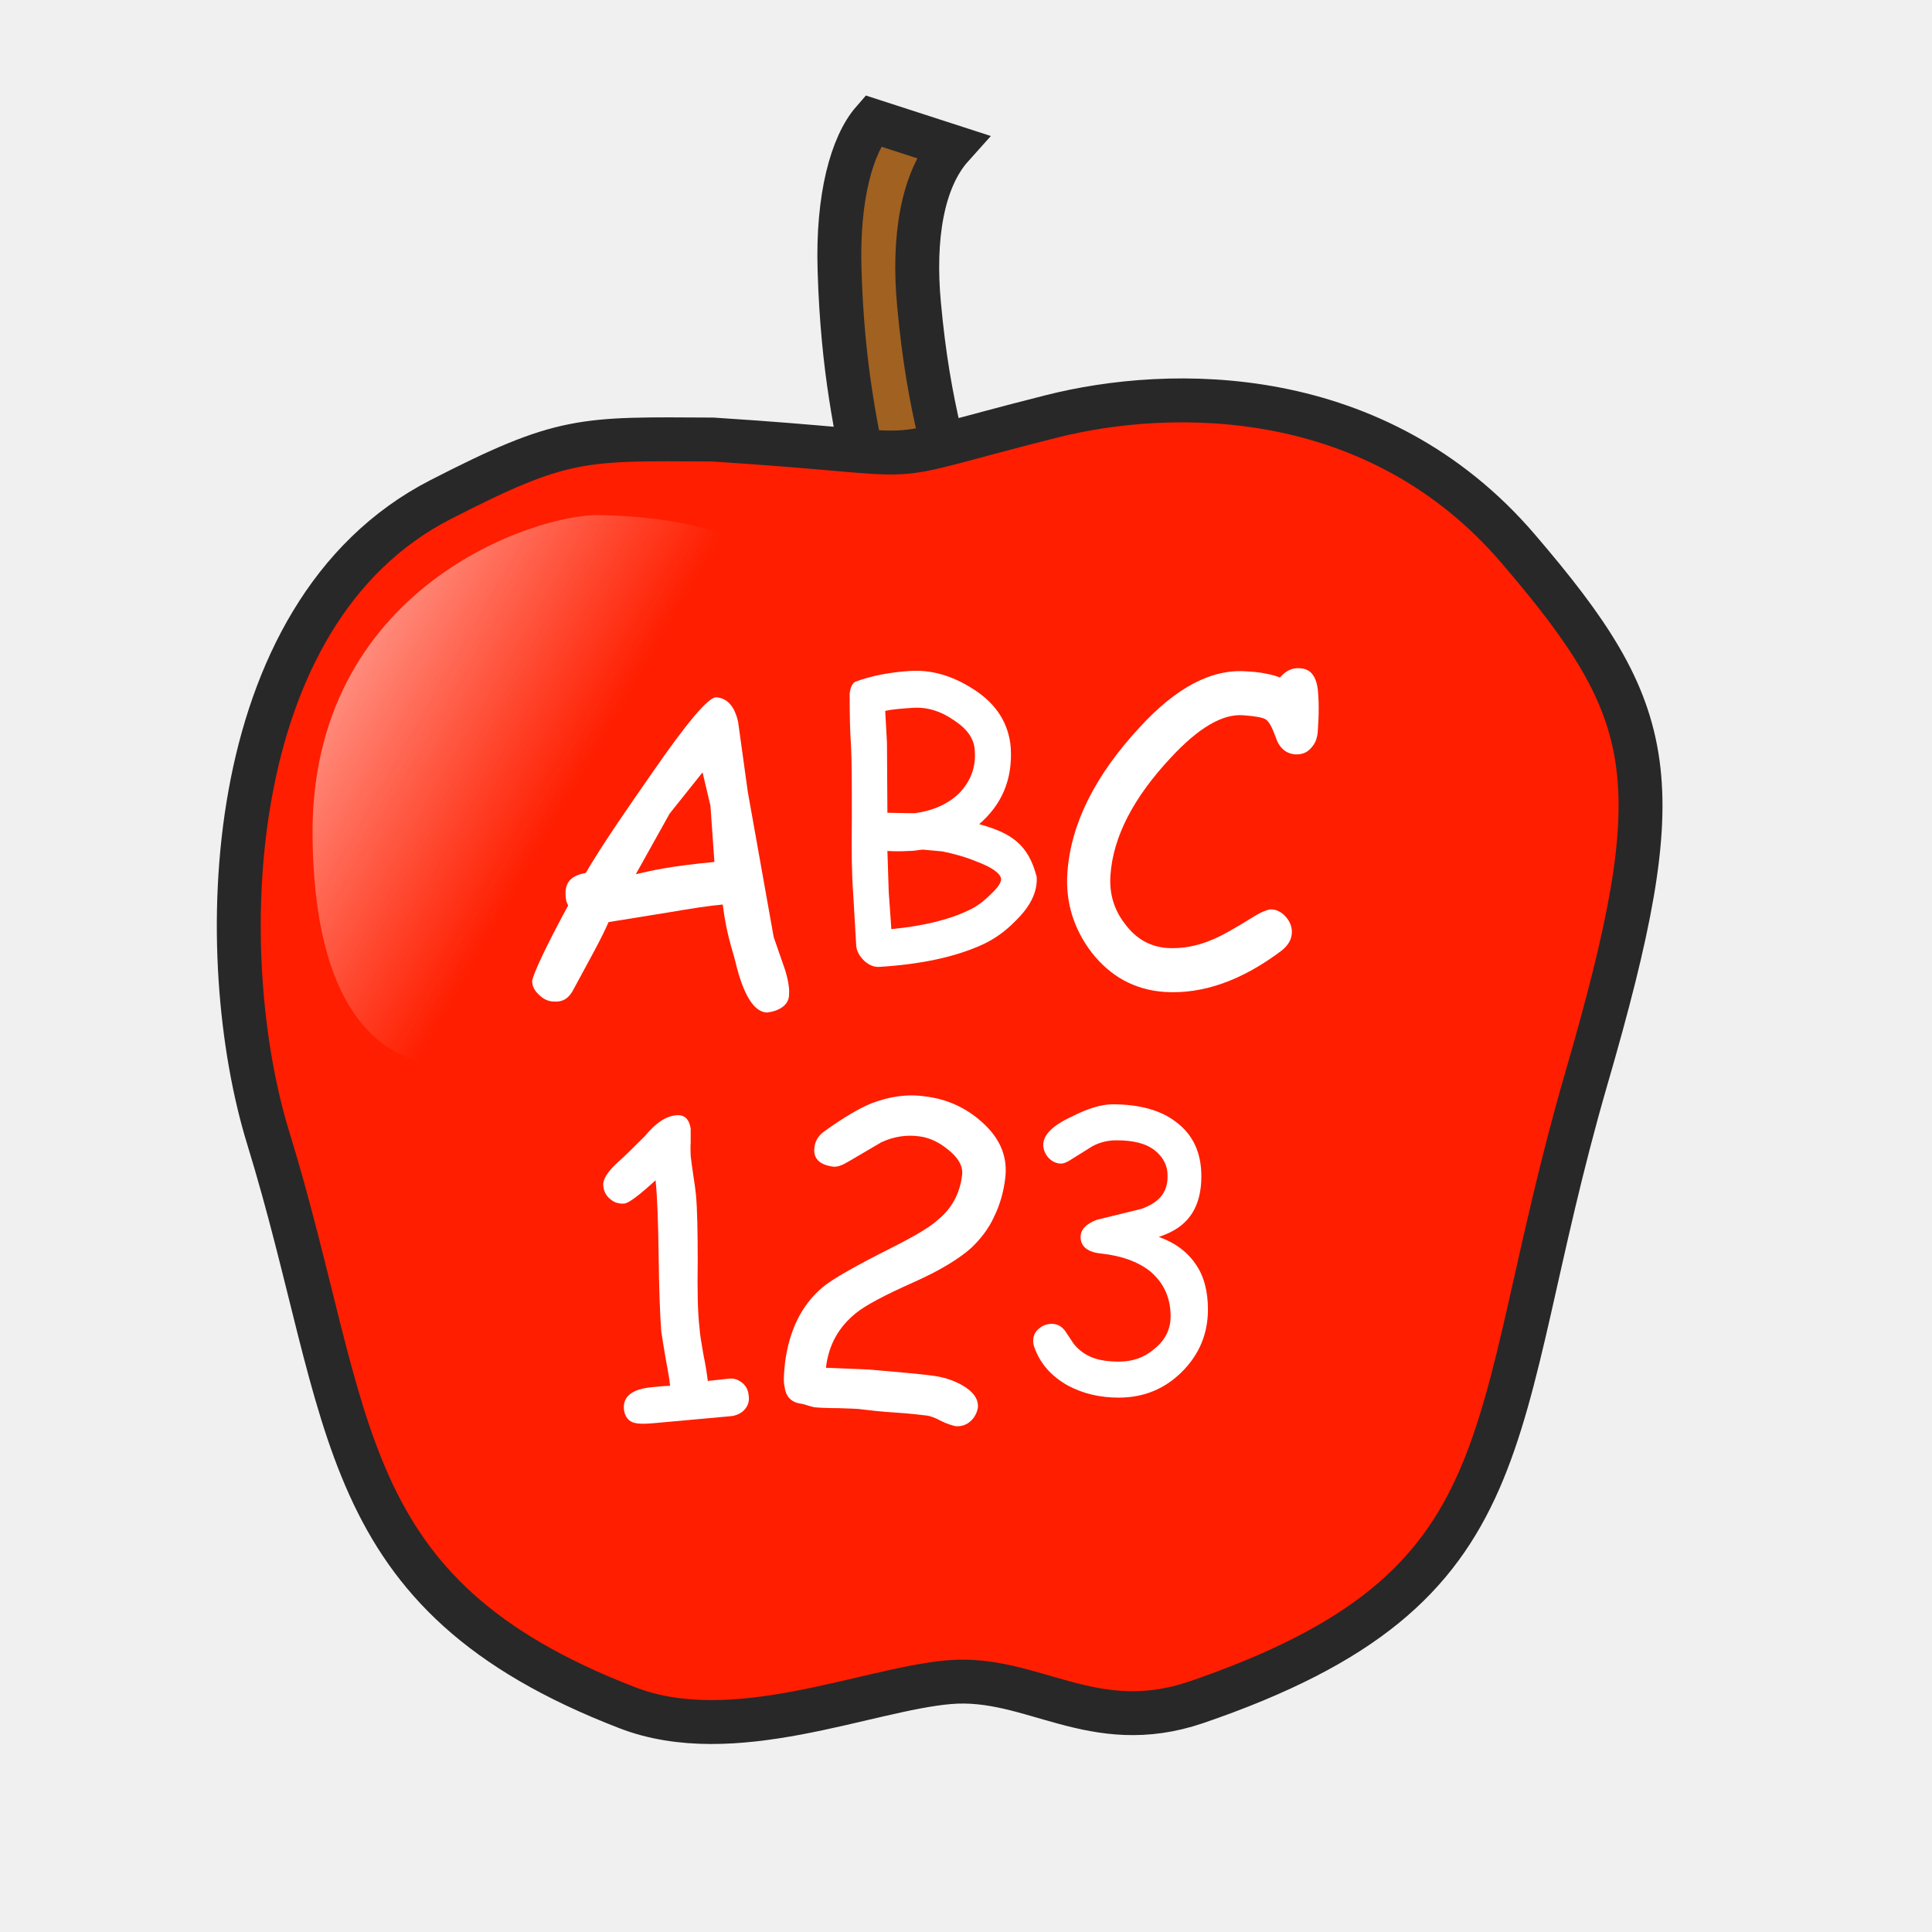
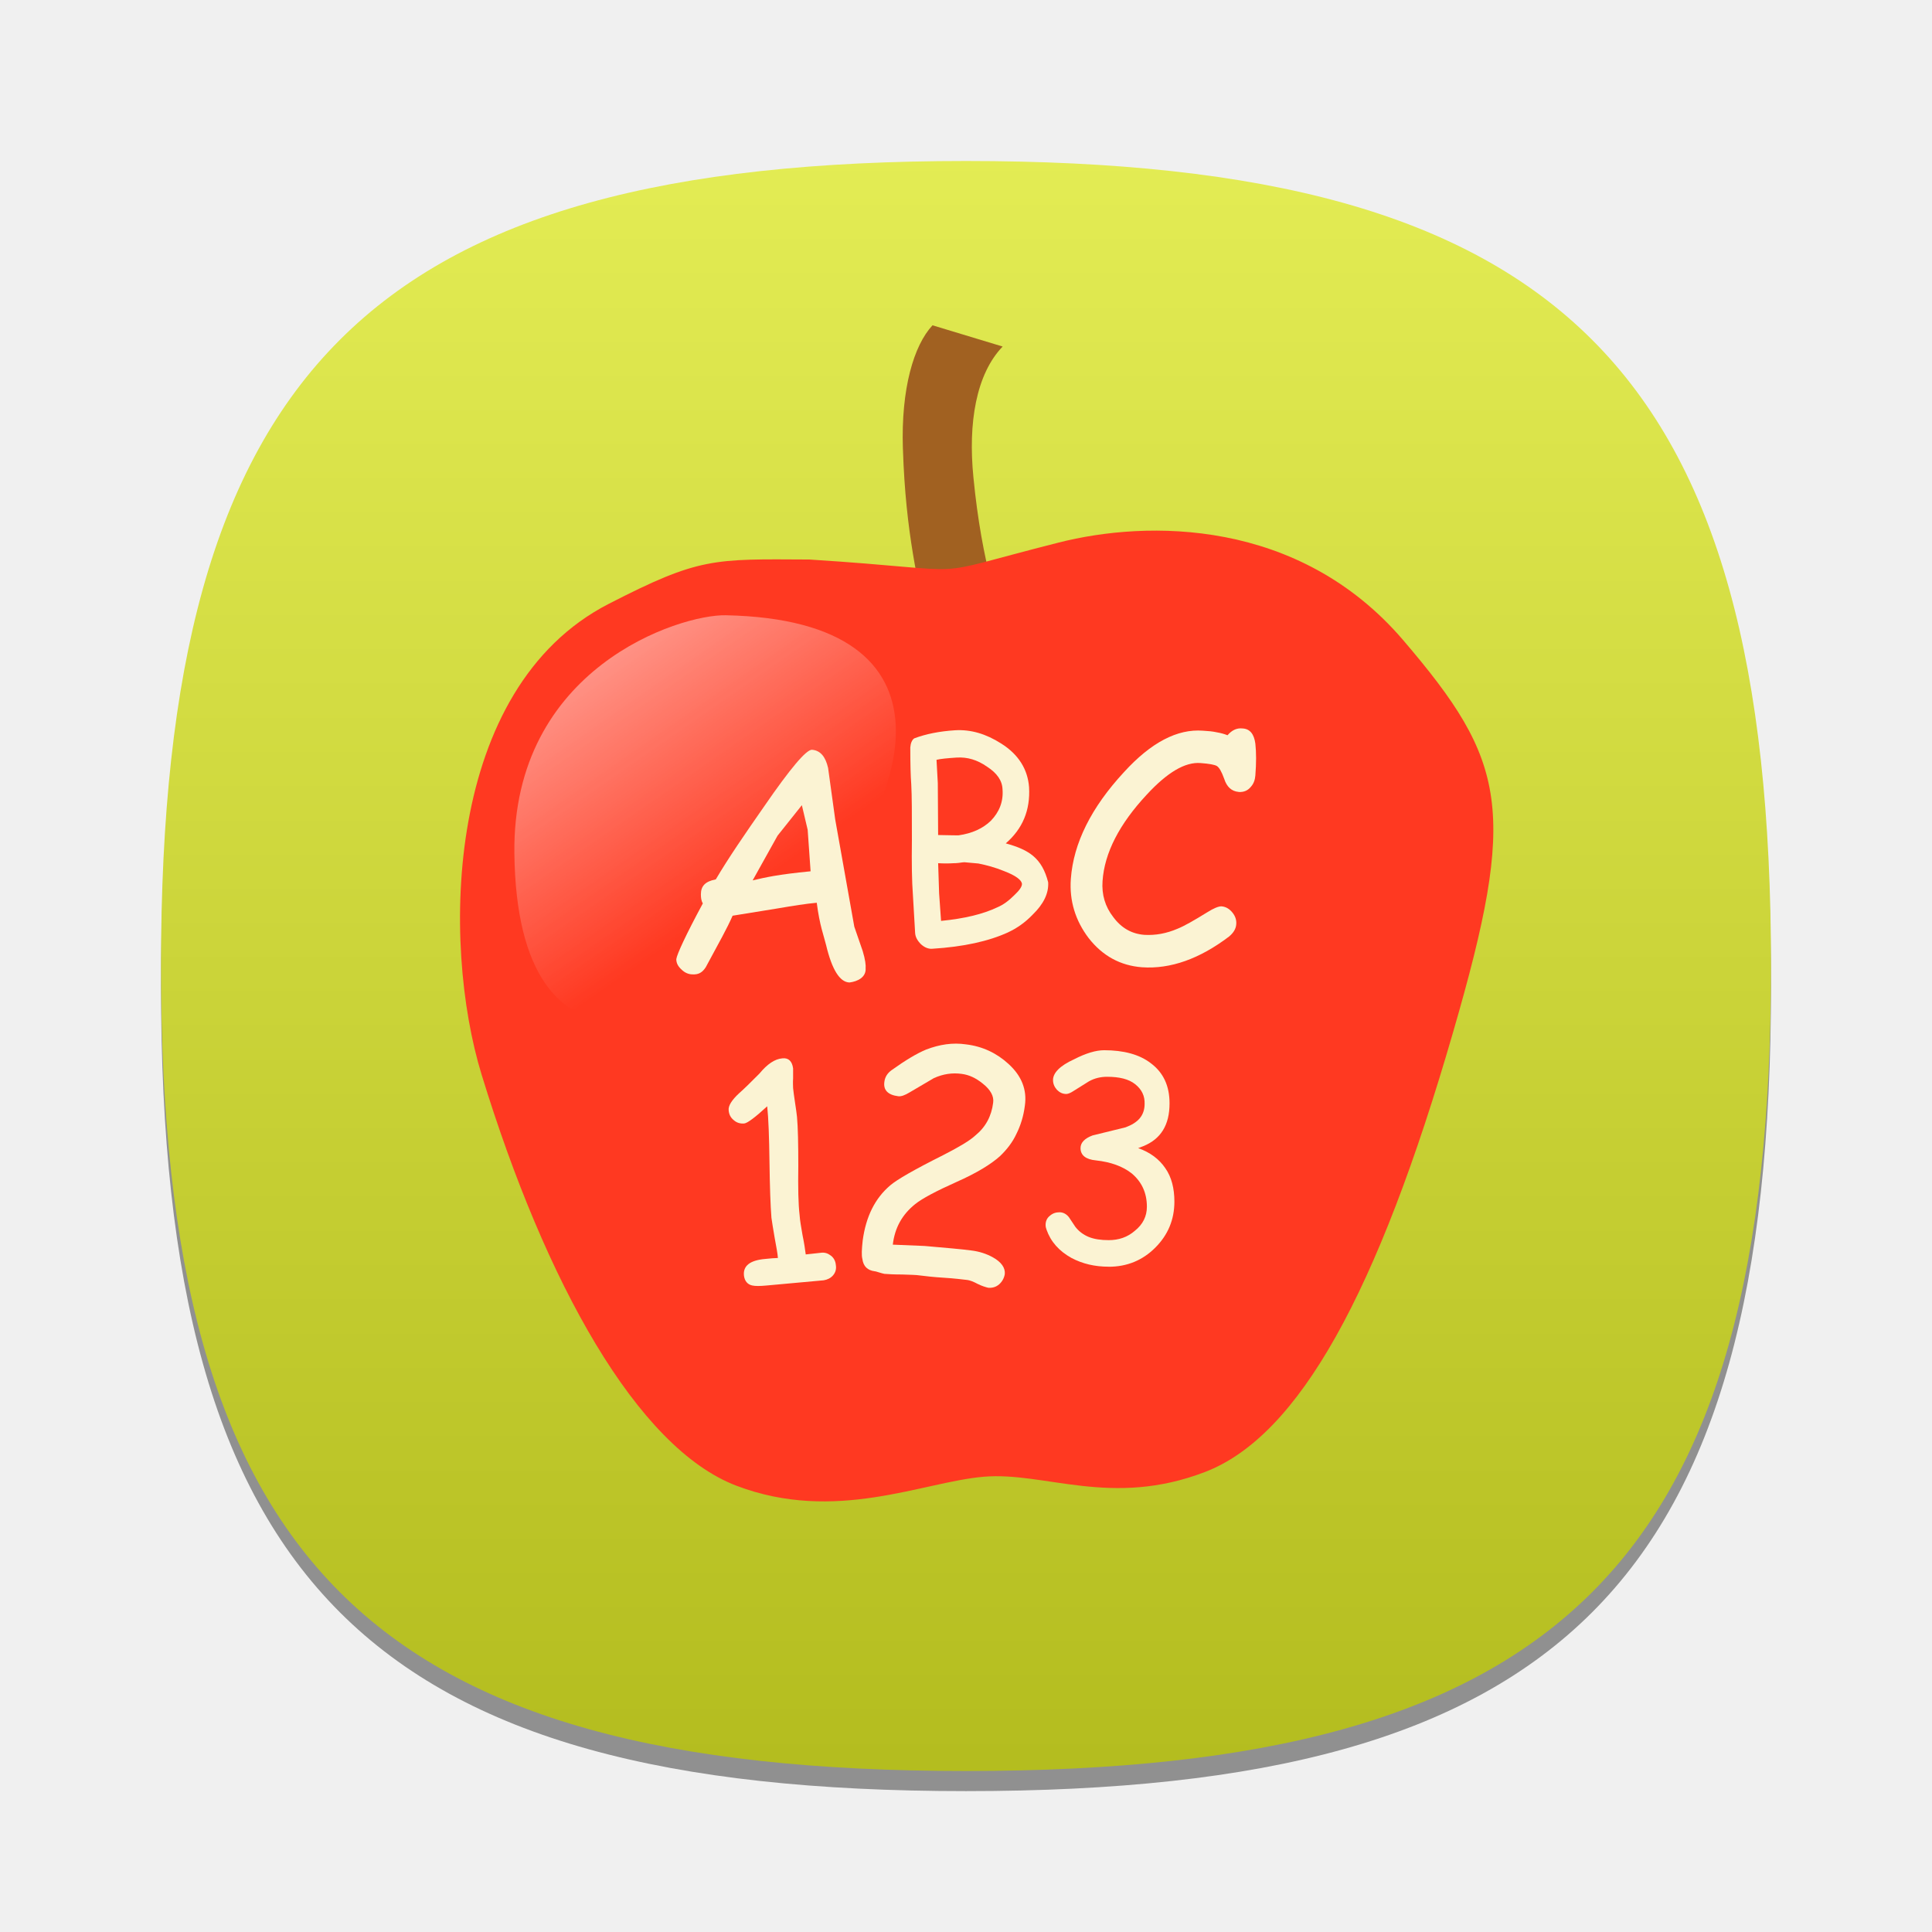
- <svg xmlns="http://www.w3.org/2000/svg" height="44" width="44" version="1.1" viewBox="0 0 44 44">
-   <defs>
-     <linearGradient id="linearGradient3097" x1="2.53" gradientUnits="userSpaceOnUse" x2="23.26" gradientTransform="matrix(0.2608446,-0.0340273,0.0340273,0.2608446,7.212527,12.2331)" y1="3.539" y2="19.38">
-       <stop stop-color="#FFF" offset="0" />
-       <stop stop-color="#FFF" stop-opacity="0" offset="1" />
+ <svg xmlns="http://www.w3.org/2000/svg" width="96" version="1.1" height="96" baseProfile="tiny" id="svg2">
+   <defs id="defs4">
+     <linearGradient gradientTransform="matrix(1 0 0 -1 -178 -171)" id="SVGID_2_" y1="-179.253" x1="226" y2="-258.498" gradientUnits="userSpaceOnUse" x2="226">
+       <stop offset="0" style="stop-color:#FFFFFF" id="stop3087" />
+       <stop offset="1" style="stop-color:#FFFFFF;stop-opacity:0" id="stop3089" />
+     </linearGradient>
+     <linearGradient id="SVGID_1_" y1="8" x1="48" y2="88.001" gradientUnits="userSpaceOnUse" x2="48">
+       <stop offset="0" style="stop-color:#e7dc25;stop-opacity:1;" id="stop3074" />
+       <stop offset="1" style="stop-color:#bdb41f;stop-opacity:1;" id="stop3082" />
+     </linearGradient>
+     <linearGradient gradientTransform="matrix(0.1621864,-0.02112904,0.0211573,0.1619698,49.42466,1.49418)" id="linearGradient3097" y1="36.629" y2="94.836" x1="-259.822" x2="-229.66" gradientUnits="userSpaceOnUse">
+       <stop offset="0" stop-color="#FFF" id="stop3785" />
+       <stop offset="1" stop-color="#FFF" id="stop3787" stop-opacity="0" />
+     </linearGradient>
+     <linearGradient gradientTransform="matrix(1,0,0,-1,-128.6659,686.3559)" id="linearGradient3063" y1="-179.253" x1="226" y2="-258.498" gradientUnits="userSpaceOnUse" x2="226">
+       <stop offset="0" style="stop-color:#FFFFFF" id="stop2998" />
+       <stop offset="1" style="stop-color:#FFFFFF;stop-opacity:0" id="stop3000" />
+     </linearGradient>
+     <linearGradient gradientTransform="translate(49.33409,857.3559)" id="linearGradient3066" y1="106.617" x1="-1.749" y2="186.522" gradientUnits="userSpaceOnUse" x2="-1.749">
+       <stop offset="0" style="stop-color:#e7dc25;stop-opacity:1;" id="stop3003" />
+       <stop offset="1" style="stop-color:#bdb41f;stop-opacity:1;" id="stop3005" />
+     </linearGradient>
+     <linearGradient gradientTransform="matrix(0.2608446,-0.03402729,0.0340273,0.2608446,93.11356,968.4988)" id="linearGradient3079" y1="36.629" x1="-259.822" y2="94.836" gradientUnits="userSpaceOnUse" x2="-229.66">
+       <stop offset="0" stop-color="#FFF" id="stop3008" />
+       <stop offset="1" stop-color="#FFF" id="stop3010" stop-opacity="0" />
+     </linearGradient>
+     <linearGradient gradientTransform="matrix(0.2608446,-0.03402729,0.0340273,0.2608446,93.11356,12.13658)" id="linearGradient3021" y1="36.629" x1="-259.822" y2="94.836" gradientUnits="userSpaceOnUse" x2="-229.66">
+       <stop offset="0" stop-color="#FFF" id="stop3013" />
+       <stop offset="1" stop-color="#FFF" id="stop3015" stop-opacity="0" />
+     </linearGradient>
+     <linearGradient gradientTransform="matrix(1,0,0,-1,-128.6659,-270.0063)" id="linearGradient3026" y1="-179.253" x1="226" y2="-258.498" gradientUnits="userSpaceOnUse" x2="226">
+       <stop offset="0" style="stop-color:#FFFFFF" id="stop3018" />
+       <stop offset="1" style="stop-color:#FFFFFF;stop-opacity:0" id="stop3020" />
+     </linearGradient>
+     <linearGradient gradientTransform="translate(49.33409,-99.00625)" id="linearGradient3029" y1="106.617" x1="-1.749" y2="186.522" gradientUnits="userSpaceOnUse" x2="-1.749">
+       <stop offset="0" style="stop-color:#e3ec54;stop-opacity:1;" id="stop3023" />
+       <stop offset="1" style="stop-color:#b4bd1f;stop-opacity:1;" id="stop3025" />
    </linearGradient>
  </defs>
-   <path stroke-linejoin="miter" d="M19.12,6.137c-0.05-1.645,0.28-2.834,0.76-3.384l1.8,0.583c-0.68,0.757-0.89,2.093-0.75,3.593,0.22,2.397,0.64,3.571,1.16,5.591l-2.35-1.5c-0.21-1.184-0.55-2.514-0.62-4.883z" fill-rule="evenodd" stroke="#282828" stroke-linecap="butt" stroke-dasharray="none" stroke-miterlimit="4" stroke-width="1" fill="#a16121" />
-   <path stroke-linejoin="miter" d="M16.23,10.01c-2.98-0.016-3.4-0.067-6.2,1.37-5.069,2.6-5.18,10.45-3.923,14.53,1.975,6.43,1.441,10.38,8.173,12.98,2.42,0.94,5.45-0.42,7.34-0.58s3.26,1.26,5.62,0.46c7.68-2.63,6.55-6.13,8.88-14.18,1.99-6.85,1.67-8.34-1.55-12.1-3.22-3.75-7.89-3.704-10.65-3-4.43,1.12-2.17,0.87-7.69,0.52z" fill-rule="evenodd" stroke="#282828" stroke-linecap="butt" stroke-dasharray="none" stroke-miterlimit="4" stroke-width="1" fill="#ff1e00" />
-   <path opacity="0.58" fill="url(#linearGradient3097)" d="M7.118,19.08c-0.071-5.73,5.112-7.38,6.532-7.35,14.8,0.3-6.347,22.31-6.532,7.35z" fill-rule="evenodd" />
-   <path d="M16.31,15.88c-0.18,0-0.67,0.58-1.47,1.74-0.6,0.86-1.11,1.6-1.5,2.26-0.32,0.06-0.46,0.2-0.46,0.46,0,0.1,0.01,0.2,0.06,0.28-0.53,0.98-0.8,1.57-0.82,1.72,0,0.13,0.06,0.23,0.16,0.32,0.1,0.1,0.22,0.15,0.34,0.15,0.18,0.01,0.3-0.05,0.41-0.22,0.42-0.78,0.65-1.18,0.83-1.59l1.36-0.22c0.53-0.09,0.91-0.15,1.24-0.18,0.09,0.71,0.22,1.02,0.29,1.31,0.18,0.75,0.42,1.14,0.72,1.15,0.25-0.03,0.52-0.16,0.5-0.44,0.01-0.08-0.01-0.27-0.09-0.53l-0.26-0.75-0.59-3.31-0.22-1.59c-0.08-0.35-0.24-0.54-0.5-0.56zm-0.31,1.71,0.18,0.76,0.09,1.28c-1.03,0.1-1.4,0.19-1.79,0.28l0.77-1.38z" stroke-miterlimit="4" stroke-width="0" fill="#FFF" />
-   <path d="M22.38,21.51c-0.61,0.28-1.39,0.45-2.35,0.51-0.12,0.01-0.24-0.04-0.35-0.14-0.11-0.11-0.17-0.22-0.18-0.34l-0.07-1.2c-0.03-0.39-0.04-0.95-0.03-1.68,0-0.79,0-1.36-0.02-1.71-0.02-0.26-0.03-0.63-0.03-1.14,0.01-0.13,0.05-0.23,0.12-0.28,0.37-0.14,0.79-0.22,1.26-0.25,0.49-0.03,0.96,0.11,1.43,0.41,0.54,0.34,0.82,0.8,0.86,1.35,0.04,0.71-0.2,1.28-0.72,1.73,0.73,0.2,1.12,0.46,1.31,1.2,0.02,0.34-0.14,0.67-0.48,1-0.23,0.24-0.49,0.42-0.75,0.54zm-1.59-5.39c-0.3,0.02-0.51,0.04-0.63,0.07l0.04,0.72,0.01,1.6c0.4,0.01,0.61,0.01,0.63,0.01,0.42-0.06,0.75-0.21,1-0.45,0.26-0.27,0.39-0.59,0.36-0.97-0.01-0.27-0.17-0.5-0.48-0.7-0.3-0.21-0.61-0.3-0.93-0.28zm0.67,3.27-0.44-0.04c-0.04,0-0.09,0.01-0.17,0.02-0.07,0.01-0.13,0.01-0.16,0.01-0.15,0.01-0.31,0.01-0.48,0,0.01,0.34,0.02,0.65,0.03,0.93l0.06,0.85c0.72-0.07,1.3-0.21,1.74-0.42,0.19-0.08,0.36-0.21,0.53-0.38,0.16-0.15,0.23-0.26,0.23-0.34-0.01-0.12-0.19-0.26-0.56-0.4-0.27-0.11-0.53-0.18-0.78-0.23z" fill="#FFF" />
-   <path d="M29.49,17.18c-0.21-0.02-0.36-0.15-0.44-0.4-0.08-0.22-0.15-0.35-0.23-0.4-0.07-0.04-0.23-0.07-0.5-0.09-0.48-0.04-1.03,0.29-1.66,0.97-0.85,0.91-1.31,1.8-1.37,2.67-0.03,0.42,0.08,0.79,0.33,1.11,0.25,0.34,0.57,0.52,0.96,0.55,0.34,0.02,0.68-0.04,1.03-0.19,0.2-0.08,0.5-0.25,0.92-0.51,0.19-0.12,0.34-0.18,0.43-0.18,0.14,0.01,0.25,0.08,0.34,0.19s0.13,0.23,0.12,0.36c-0.01,0.15-0.09,0.27-0.22,0.38-0.91,0.69-1.81,1.01-2.69,0.95-0.67-0.05-1.22-0.35-1.65-0.9-0.41-0.54-0.6-1.15-0.55-1.83,0.08-1.1,0.63-2.2,1.64-3.29,0.84-0.92,1.65-1.34,2.44-1.28,0.16,0.01,0.3,0.02,0.43,0.05,0.12,0.02,0.23,0.05,0.33,0.09,0.13-0.15,0.28-0.23,0.46-0.21,0.23,0.01,0.36,0.17,0.4,0.47,0.03,0.27,0.03,0.6,0,0.98-0.01,0.13-0.05,0.25-0.13,0.34-0.1,0.13-0.23,0.18-0.39,0.17z" fill="#FFF" />
-   <path d="M16.67,32.25,15.79,32.33,14.91,32.41c-0.21,0.02-0.35,0.02-0.44,0-0.15-0.03-0.24-0.14-0.26-0.31-0.03-0.3,0.19-0.47,0.66-0.51l0.21-0.02,0.18-0.01c-0.01-0.14-0.05-0.35-0.1-0.62-0.05-0.28-0.08-0.49-0.1-0.62-0.03-0.38-0.05-0.95-0.06-1.72-0.01-0.76-0.03-1.34-0.07-1.72-0.37,0.34-0.61,0.52-0.71,0.53-0.12,0.01-0.23-0.02-0.32-0.1-0.1-0.08-0.15-0.18-0.16-0.3-0.02-0.14,0.09-0.32,0.33-0.54,0.15-0.13,0.35-0.33,0.62-0.6,0.24-0.29,0.47-0.45,0.71-0.47,0.19-0.02,0.3,0.09,0.33,0.31v0.31c-0.01,0.13,0,0.24,0,0.3,0.01,0.1,0.03,0.25,0.06,0.45,0.03,0.19,0.05,0.34,0.06,0.44,0.03,0.33,0.04,0.84,0.04,1.51-0.01,0.67,0,1.18,0.04,1.51,0.01,0.17,0.05,0.38,0.09,0.62,0.05,0.24,0.08,0.44,0.1,0.6l0.46-0.05c0.13-0.02,0.23,0.02,0.32,0.09s0.14,0.17,0.15,0.29c0.02,0.12-0.01,0.23-0.09,0.32-0.07,0.08-0.17,0.13-0.29,0.15z" fill="#FFF" />
-   <path d="M21.76,32.48c-0.08-0.02-0.19-0.05-0.33-0.12-0.13-0.07-0.24-0.11-0.31-0.12-0.17-0.02-0.41-0.05-0.73-0.07-0.33-0.02-0.57-0.05-0.74-0.07-0.12-0.02-0.3-0.02-0.55-0.03-0.25,0-0.43-0.01-0.55-0.02-0.04-0.01-0.09-0.02-0.15-0.04-0.07-0.02-0.12-0.04-0.15-0.04-0.22-0.03-0.35-0.15-0.38-0.38-0.03-0.11-0.02-0.3,0.01-0.57,0.1-0.74,0.38-1.3,0.85-1.7,0.21-0.18,0.75-0.49,1.63-0.93,0.49-0.25,0.83-0.45,1-0.61,0.32-0.26,0.5-0.6,0.55-1.01,0.03-0.2-0.08-0.4-0.32-0.59-0.21-0.17-0.42-0.27-0.65-0.3-0.29-0.04-0.57,0-0.86,0.13l-0.75,0.44c-0.15,0.09-0.26,0.13-0.35,0.12-0.32-0.04-0.47-0.19-0.43-0.45,0.02-0.15,0.1-0.27,0.23-0.36,0.42-0.3,0.77-0.51,1.06-0.63,0.42-0.16,0.82-0.22,1.23-0.16,0.51,0.06,0.95,0.27,1.31,0.6,0.41,0.37,0.58,0.8,0.51,1.29-0.04,0.32-0.13,0.61-0.26,0.87-0.12,0.26-0.3,0.49-0.51,0.69-0.28,0.25-0.72,0.52-1.33,0.79-0.65,0.29-1.08,0.52-1.29,0.69-0.4,0.32-0.63,0.73-0.69,1.25l0.98,0.04c0.68,0.06,1.16,0.1,1.45,0.14,0.24,0.03,0.46,0.1,0.66,0.21,0.27,0.15,0.39,0.33,0.37,0.52-0.02,0.12-0.08,0.23-0.17,0.31-0.1,0.09-0.22,0.12-0.34,0.11z" fill="#FFF" />
-   <path d="M25.48,31.83c-0.43,0-0.81-0.09-1.15-0.27-0.38-0.21-0.64-0.5-0.77-0.87-0.02-0.05-0.03-0.1-0.03-0.15,0-0.11,0.04-0.21,0.13-0.28,0.09-0.08,0.19-0.11,0.3-0.11s0.21,0.05,0.29,0.15l0.2,0.3c0.1,0.13,0.24,0.24,0.41,0.31s0.38,0.1,0.62,0.1c0.31,0,0.58-0.09,0.81-0.29,0.25-0.2,0.37-0.45,0.37-0.74,0-0.43-0.16-0.77-0.47-1.03-0.28-0.22-0.65-0.35-1.1-0.4-0.32-0.03-0.48-0.16-0.48-0.38,0-0.17,0.13-0.3,0.37-0.39l1.02-0.25c0.19-0.07,0.34-0.16,0.44-0.28s0.15-0.27,0.15-0.44c0.01-0.25-0.09-0.45-0.29-0.61s-0.49-0.23-0.87-0.23c-0.19,0-0.38,0.04-0.56,0.14l-0.48,0.3c-0.09,0.06-0.17,0.09-0.22,0.09-0.12,0-0.21-0.05-0.29-0.13-0.08-0.09-0.12-0.19-0.12-0.3,0-0.22,0.21-0.44,0.65-0.64,0.37-0.19,0.68-0.28,0.93-0.28,0.6,0,1.09,0.13,1.44,0.4,0.39,0.29,0.58,0.7,0.58,1.24,0,0.67-0.27,1.1-0.81,1.32-0.05,0.02-0.1,0.04-0.16,0.06,0.37,0.13,0.65,0.34,0.84,0.62,0.19,0.27,0.28,0.62,0.28,1.03,0,0.56-0.2,1.03-0.59,1.42s-0.87,0.59-1.44,0.59z" fill="#FFF" />
+   <path style="fill-opacity:0.4" id="path3071" d="m 88,49 c 0,29.635 -10.363,40 -40,40 -29.635,0 -40,-10.365 -40,-40 0,-29.633 10.365,-40 40,-40 29.637,0 40,10.367 40,40 z" />
+   <path style="fill:url(#linearGradient3029)" id="path3084" d="m 88,48 c 0,29.635 -10.363,40 -40,40 -29.635,0 -40,-10.365 -40,-40 0,-29.633 10.365,-40 40,-40 29.637,0 40,10.367 40,40 z" />
+   <path style="fill:url(#linearGradient3026);fill-opacity:0.25" id="path3091" d="M 48,8 C 18.365,8 8,18.367 8,48 c 0,29.635 10.365,40 40,40 29.637,0 40,-10.365 40,-40 C 88,18.367 77.637,8 48,8 z m 0,79 c -29.158,0 -39,-9.842 -39,-39 C 9,18.842 18.842,9 48,9 c 29.158,0 39,9.842 39,39 0,29.158 -9.842,39 -39,39 z" />
+   <path style="fill:#a16121;fill-rule:evenodd;stroke:none" id="path3789" d="m 44.864,22.29 c -0.097,-2.978 0.542,-5.13 1.472,-6.126 l 3.485,1.055 c -1.317,1.37 -1.723,3.789 -1.452,6.504 0.426,4.339 1.239,6.464 2.246,10.121 l -4.55,-2.715 c -0.407,-2.143 -1.065,-4.551 -1.2,-8.839 z" stroke-miterlimit="4" />
+   <path style="fill:#ff3921;fill-rule:evenodd;stroke:none;fill-opacity:1" id="path3791" d="m 40.214,27.802 c -4.793,-0.026 -5.468,-0.108 -9.971,2.206 -8.152,4.187 -8.331,16.829 -6.309,23.4 3.176,10.355 7.736,18.541 12.657,20.416 4.921,1.875 9.253,-0.189 12.293,-0.446 3.04,-0.258 6.33,1.552 10.99,-0.235 4.66,-1.786 8.583,-8.897 12.331,-21.861 3.201,-11.032 2.686,-13.431 -2.493,-19.486 -5.179,-6.039 -12.689,-5.965 -17.128,-4.831 -7.125,1.804 -3.49,1.401 -12.368,0.837 z" stroke-miterlimit="4" />
+   <path style="opacity:0.58;fill:url(#linearGradient3021);fill-rule:evenodd" id="path3793" d="M 25.559,42.409 C 25.445,33.181 33.781,30.523 36.065,30.572 59.868,31.055 25.857,66.501 25.559,42.409 z" />
+   <path style="fill:#fbf3d3;fill-opacity:1;stroke-width:0;stroke-miterlimit:4" id="path3795" d="m 40.343,37.255 c -0.289,0 -1.078,0.934 -2.364,2.802 -0.965,1.385 -1.785,2.577 -2.412,3.64 -0.515,0.097 -0.74,0.322 -0.74,0.741 0,0.161 0.016,0.322 0.097,0.451 -0.852,1.578 -1.287,2.528 -1.319,2.77 0,0.209 0.097,0.37 0.257,0.515 0.161,0.161 0.354,0.242 0.547,0.242 0.289,0.016 0.482,-0.08 0.659,-0.354 0.675,-1.256 1.045,-1.9 1.335,-2.561 l 2.187,-0.354 c 0.852,-0.145 1.464,-0.242 1.994,-0.29 0.145,1.143 0.354,1.643 0.466,2.11 0.289,1.208 0.675,1.836 1.158,1.852 0.402,-0.048 0.836,-0.258 0.804,-0.709 0.016,-0.129 -0.016,-0.435 -0.145,-0.854 L 42.45,46.048 41.501,40.718 41.147,38.157 C 41.018,37.593 40.761,37.287 40.343,37.255 z m -0.499,2.754 0.289,1.224 0.145,2.061 c -1.657,0.161 -2.252,0.306 -2.879,0.451 l 1.238,-2.222 z" stroke-miterlimit="4" />
+   <path style="fill:#fbf3d3;fill-opacity:1" id="path3797" d="m 50.105,46.322 c -0.981,0.451 -2.236,0.725 -3.78,0.821 -0.193,0.016 -0.386,-0.064 -0.563,-0.225 -0.177,-0.177 -0.273,-0.354 -0.289,-0.548 l -0.113,-1.933 c -0.048,-0.628 -0.064,-1.53 -0.048,-2.706 0,-1.272 0,-2.19 -0.032,-2.754 -0.032,-0.419 -0.048,-1.015 -0.048,-1.836 0.016,-0.209 0.08,-0.37 0.193,-0.451 0.595,-0.225 1.271,-0.354 2.026,-0.403 0.788,-0.048 1.544,0.177 2.3,0.66 0.868,0.548 1.319,1.288 1.383,2.174 0.064,1.143 -0.322,2.061 -1.158,2.786 1.174,0.322 1.801,0.741 2.107,1.933 0.032,0.547 -0.225,1.079 -0.772,1.61 -0.37,0.387 -0.788,0.676 -1.206,0.87 z m -2.557,-8.68 c -0.482,0.032 -0.82,0.064 -1.013,0.113 l 0.064,1.16 0.016,2.577 c 0.643,0.016 0.981,0.016 1.013,0.016 0.675,-0.097 1.206,-0.338 1.608,-0.725 0.418,-0.435 0.627,-0.95 0.579,-1.562 -0.016,-0.435 -0.273,-0.805 -0.772,-1.127 -0.482,-0.338 -0.981,-0.483 -1.496,-0.451 z m 1.078,5.266 -0.708,-0.064 c -0.064,0 -0.145,0.016 -0.273,0.032 -0.113,0.016 -0.209,0.016 -0.257,0.016 -0.241,0.016 -0.499,0.016 -0.772,0 0.016,0.548 0.032,1.047 0.048,1.498 l 0.097,1.369 c 1.158,-0.113 2.091,-0.338 2.798,-0.676 0.306,-0.129 0.579,-0.338 0.852,-0.612 0.257,-0.242 0.37,-0.419 0.37,-0.548 -0.016,-0.193 -0.306,-0.419 -0.901,-0.644 -0.434,-0.177 -0.852,-0.29 -1.254,-0.37 z" />
+   <path style="fill:#fbf3d3;fill-opacity:1" id="path3799" d="m 61.54,39.349 c -0.338,-0.032 -0.579,-0.242 -0.708,-0.644 -0.129,-0.354 -0.241,-0.564 -0.37,-0.644 -0.113,-0.064 -0.37,-0.113 -0.804,-0.145 -0.772,-0.064 -1.657,0.467 -2.67,1.562 -1.367,1.466 -2.107,2.899 -2.203,4.3 -0.048,0.676 0.129,1.272 0.531,1.788 0.402,0.547 0.917,0.837 1.544,0.886 0.547,0.032 1.094,-0.064 1.657,-0.306 0.322,-0.129 0.804,-0.403 1.48,-0.821 0.306,-0.193 0.547,-0.29 0.692,-0.29 0.225,0.016 0.402,0.129 0.547,0.306 0.145,0.177 0.209,0.37 0.193,0.58 -0.016,0.241 -0.145,0.435 -0.354,0.612 -1.464,1.111 -2.911,1.627 -4.326,1.53 -1.078,-0.081 -1.962,-0.564 -2.654,-1.449 -0.659,-0.87 -0.965,-1.852 -0.885,-2.947 0.129,-1.771 1.013,-3.543 2.638,-5.298 1.351,-1.482 2.654,-2.158 3.924,-2.061 0.257,0.016 0.482,0.032 0.692,0.081 0.193,0.032 0.37,0.081 0.531,0.145 0.209,-0.242 0.45,-0.37 0.74,-0.338 0.37,0.016 0.579,0.274 0.643,0.757 0.048,0.435 0.048,0.966 0,1.578 -0.016,0.209 -0.08,0.403 -0.209,0.548 -0.161,0.209 -0.37,0.29 -0.627,0.274 z" />
+   <path style="fill:#fbf3d3;fill-opacity:1" id="path3801" d="m 40.922,63.618 -1.415,0.129 -1.415,0.129 c -0.338,0.032 -0.563,0.032 -0.708,0 -0.241,-0.048 -0.386,-0.226 -0.418,-0.499 -0.048,-0.483 0.306,-0.757 1.061,-0.821 l 0.338,-0.032 0.289,-0.016 c -0.016,-0.225 -0.08,-0.564 -0.161,-0.999 -0.08,-0.451 -0.129,-0.789 -0.161,-0.998 -0.048,-0.612 -0.08,-1.53 -0.097,-2.77 -0.016,-1.224 -0.048,-2.158 -0.113,-2.77 -0.595,0.548 -0.981,0.837 -1.142,0.854 -0.193,0.016 -0.37,-0.032 -0.515,-0.161 -0.161,-0.129 -0.241,-0.29 -0.257,-0.483 -0.032,-0.226 0.145,-0.515 0.531,-0.87 0.241,-0.209 0.563,-0.531 0.997,-0.966 0.386,-0.467 0.756,-0.725 1.142,-0.757 0.306,-0.032 0.482,0.145 0.531,0.499 v 0.499 c -0.016,0.209 0,0.387 0,0.483 0.016,0.161 0.048,0.403 0.097,0.725 0.048,0.306 0.08,0.547 0.097,0.709 0.048,0.531 0.064,1.353 0.064,2.432 -0.016,1.079 0,1.9 0.064,2.432 0.016,0.274 0.08,0.612 0.145,0.999 0.08,0.387 0.129,0.709 0.161,0.966 l 0.74,-0.081 c 0.209,-0.032 0.37,0.032 0.515,0.145 0.145,0.113 0.225,0.274 0.241,0.467 0.032,0.193 -0.016,0.37 -0.145,0.515 -0.113,0.129 -0.273,0.209 -0.466,0.241 z" />
+   <path style="fill:#fbf3d3;fill-opacity:1" id="path3803" d="m 49.108,63.989 c -0.129,-0.032 -0.306,-0.081 -0.531,-0.193 -0.209,-0.113 -0.386,-0.177 -0.499,-0.193 -0.273,-0.032 -0.659,-0.081 -1.174,-0.113 -0.531,-0.032 -0.917,-0.08 -1.19,-0.113 -0.193,-0.032 -0.482,-0.032 -0.885,-0.048 -0.402,0 -0.692,-0.016 -0.885,-0.032 -0.064,-0.016 -0.145,-0.032 -0.241,-0.064 -0.113,-0.032 -0.193,-0.064 -0.241,-0.064 -0.354,-0.048 -0.563,-0.242 -0.611,-0.612 -0.048,-0.177 -0.032,-0.483 0.016,-0.918 0.161,-1.192 0.611,-2.094 1.367,-2.738 0.338,-0.29 1.206,-0.789 2.622,-1.498 0.788,-0.403 1.335,-0.725 1.608,-0.982 0.515,-0.419 0.804,-0.966 0.885,-1.627 0.048,-0.322 -0.129,-0.644 -0.515,-0.95 -0.338,-0.274 -0.675,-0.435 -1.045,-0.483 -0.466,-0.064 -0.917,0 -1.383,0.209 l -1.206,0.709 c -0.241,0.145 -0.418,0.209 -0.563,0.193 -0.515,-0.064 -0.756,-0.306 -0.692,-0.725 0.032,-0.242 0.161,-0.435 0.37,-0.58 0.675,-0.483 1.238,-0.821 1.705,-1.015 0.675,-0.258 1.319,-0.354 1.978,-0.258 0.82,0.097 1.528,0.435 2.107,0.966 0.659,0.596 0.933,1.288 0.82,2.078 -0.064,0.515 -0.209,0.982 -0.418,1.401 -0.193,0.419 -0.482,0.789 -0.82,1.111 -0.45,0.403 -1.158,0.837 -2.139,1.272 -1.045,0.467 -1.737,0.837 -2.075,1.111 -0.643,0.515 -1.013,1.176 -1.11,2.013 l 1.576,0.065 c 1.094,0.097 1.866,0.161 2.332,0.225 0.386,0.048 0.74,0.161 1.061,0.338 0.434,0.242 0.627,0.531 0.595,0.838 -0.032,0.193 -0.129,0.37 -0.273,0.499 -0.161,0.145 -0.354,0.193 -0.547,0.177 z" />
+   <path style="fill:#fbf3d3;fill-opacity:1" id="path3805" d="m 55.091,62.942 c -0.692,0 -1.303,-0.145 -1.85,-0.435 -0.611,-0.338 -1.029,-0.805 -1.238,-1.401 -0.032,-0.081 -0.048,-0.161 -0.048,-0.241 0,-0.177 0.064,-0.338 0.209,-0.451 0.145,-0.129 0.306,-0.177 0.482,-0.177 0.177,0 0.338,0.081 0.466,0.242 l 0.322,0.483 c 0.161,0.209 0.386,0.387 0.659,0.499 0.273,0.113 0.611,0.161 0.997,0.161 0.499,0 0.933,-0.145 1.303,-0.467 0.402,-0.322 0.595,-0.725 0.595,-1.192 0,-0.693 -0.257,-1.24 -0.756,-1.659 -0.45,-0.354 -1.045,-0.564 -1.769,-0.644 -0.515,-0.048 -0.772,-0.258 -0.772,-0.612 0,-0.274 0.209,-0.483 0.595,-0.628 l 1.64,-0.403 c 0.306,-0.113 0.547,-0.258 0.708,-0.451 0.161,-0.193 0.241,-0.435 0.241,-0.709 0.016,-0.403 -0.145,-0.725 -0.466,-0.982 -0.322,-0.258 -0.788,-0.37 -1.399,-0.37 -0.306,0 -0.611,0.064 -0.901,0.226 l -0.772,0.483 c -0.145,0.097 -0.273,0.145 -0.354,0.145 -0.193,0 -0.338,-0.08 -0.466,-0.209 -0.129,-0.145 -0.193,-0.306 -0.193,-0.483 0,-0.354 0.338,-0.709 1.045,-1.031 0.595,-0.306 1.094,-0.451 1.496,-0.451 0.965,0 1.753,0.209 2.316,0.644 0.627,0.467 0.933,1.127 0.933,1.997 0,1.079 -0.434,1.772 -1.303,2.126 -0.08,0.032 -0.161,0.064 -0.257,0.097 0.595,0.209 1.045,0.547 1.351,0.999 0.306,0.435 0.45,0.999 0.45,1.659 0,0.902 -0.322,1.659 -0.949,2.287 -0.627,0.628 -1.399,0.95 -2.316,0.95 z" />
</svg>
